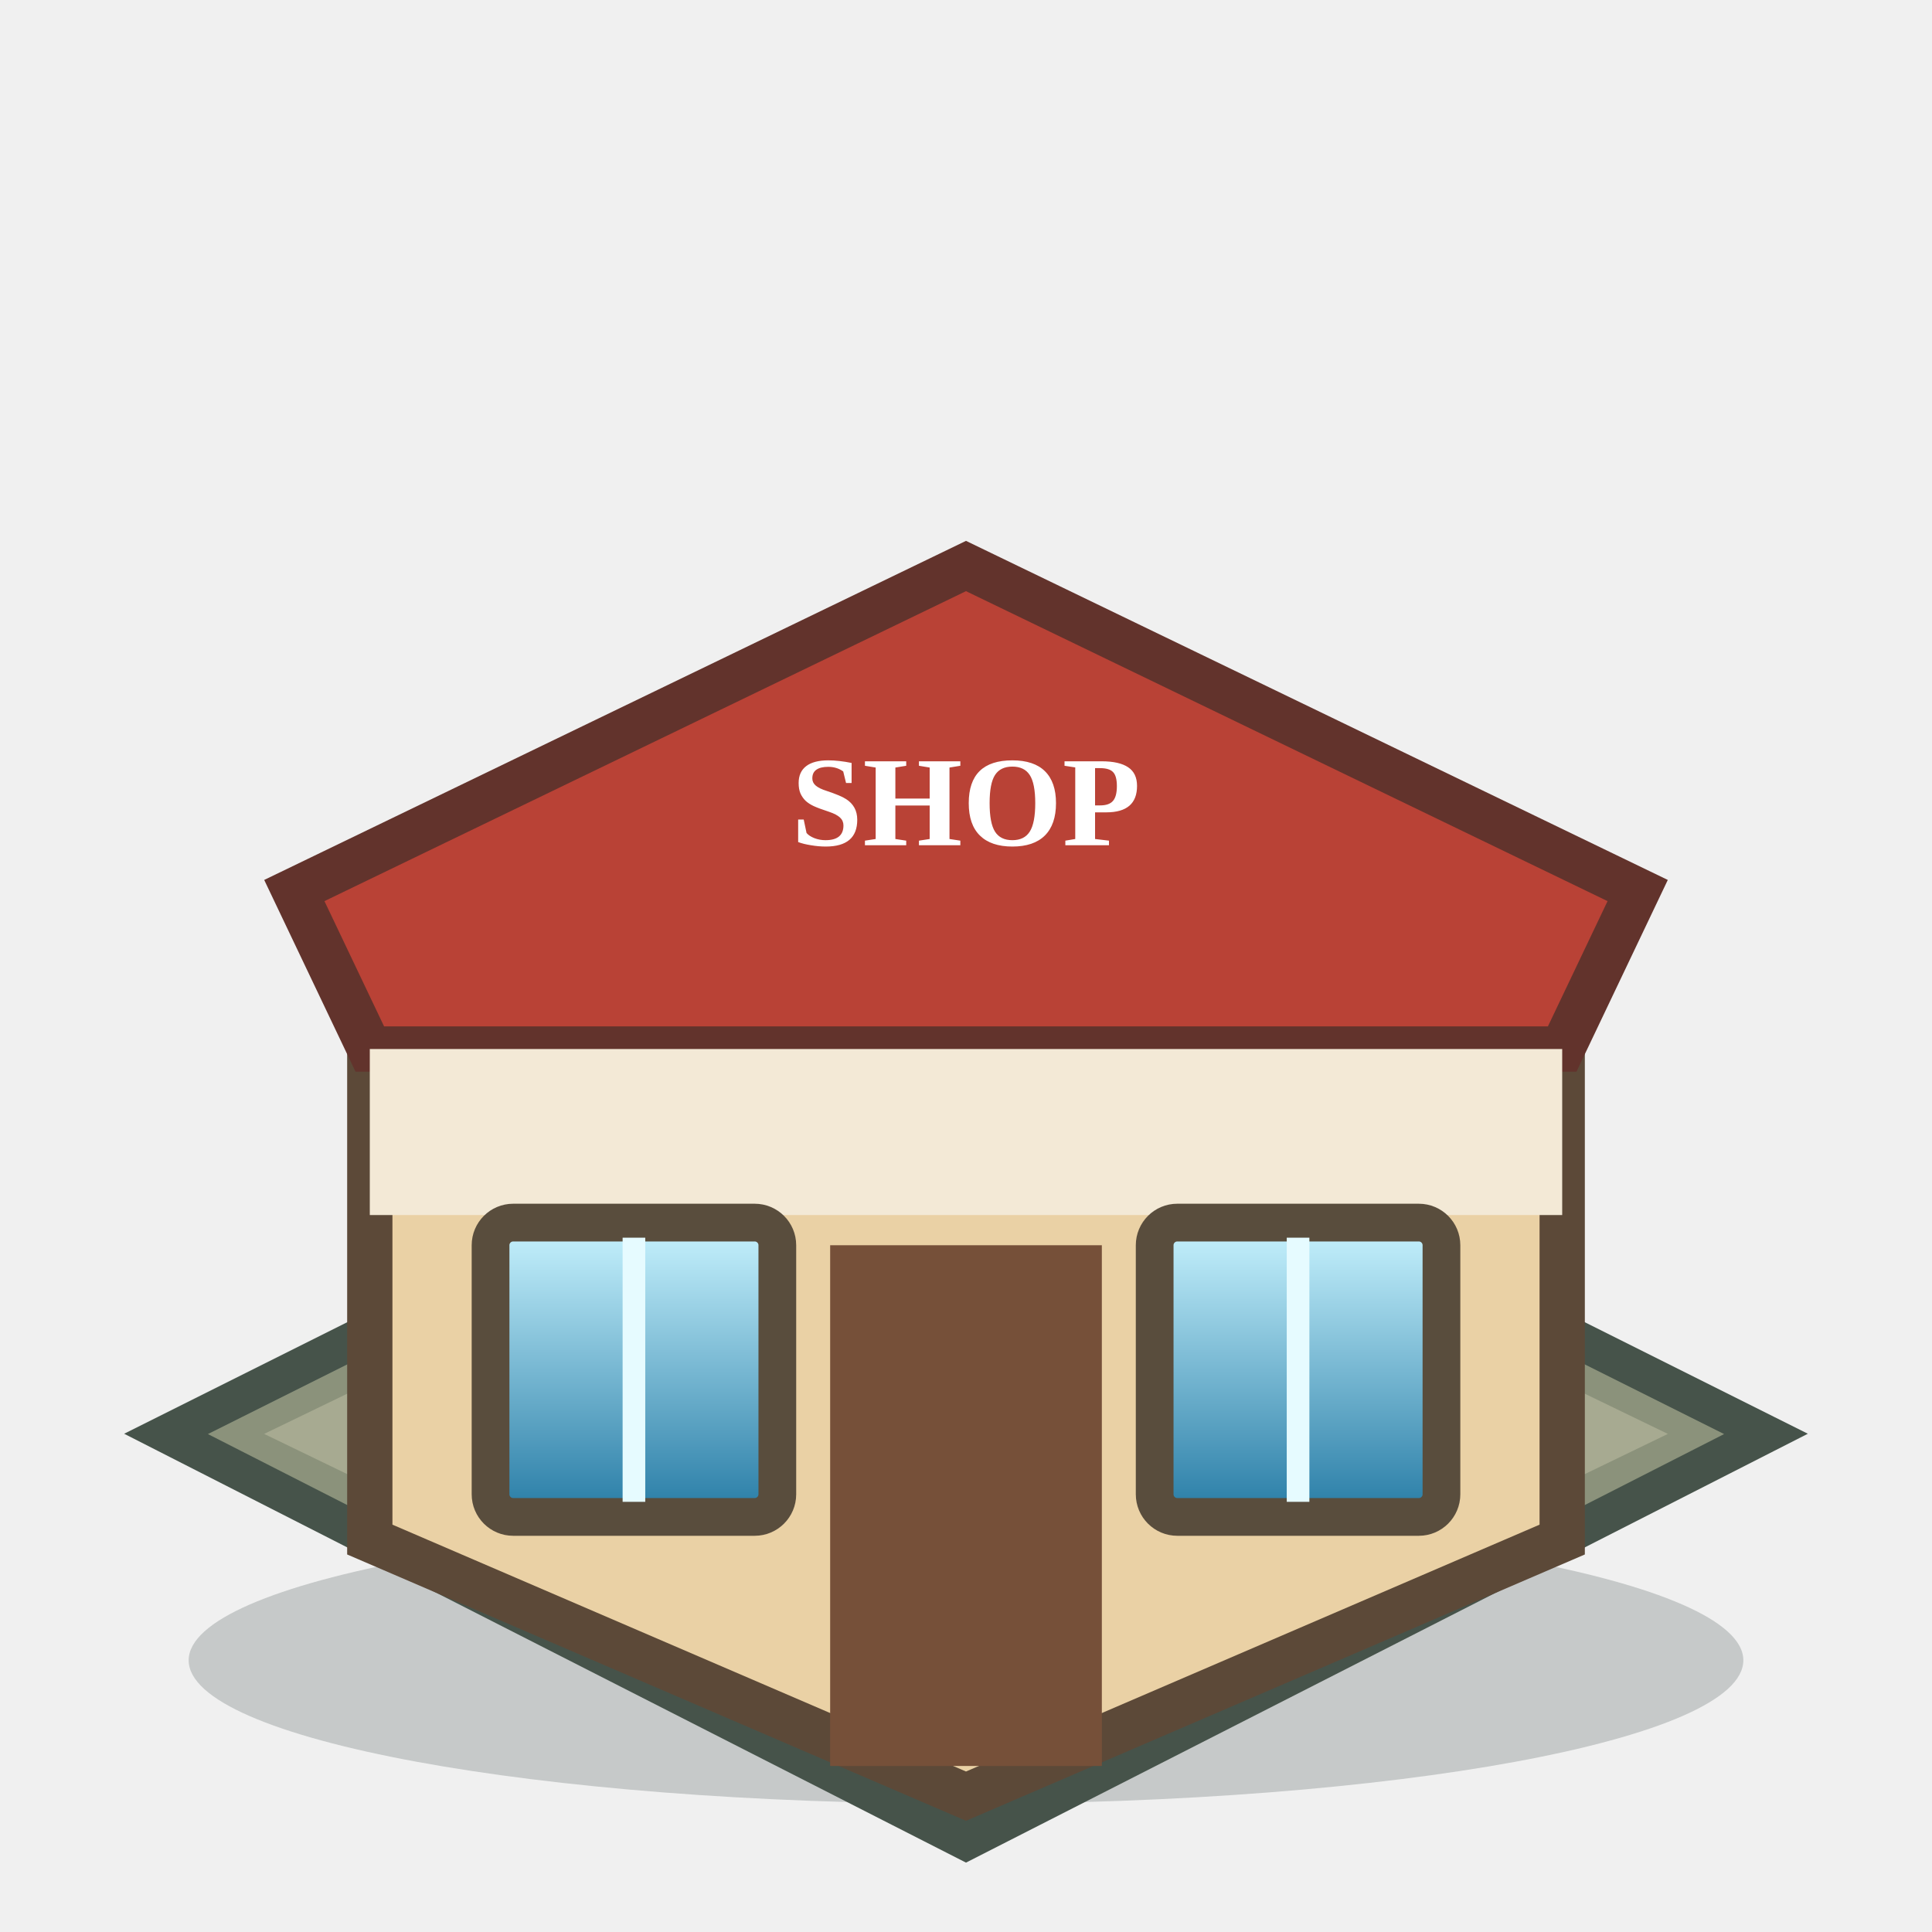
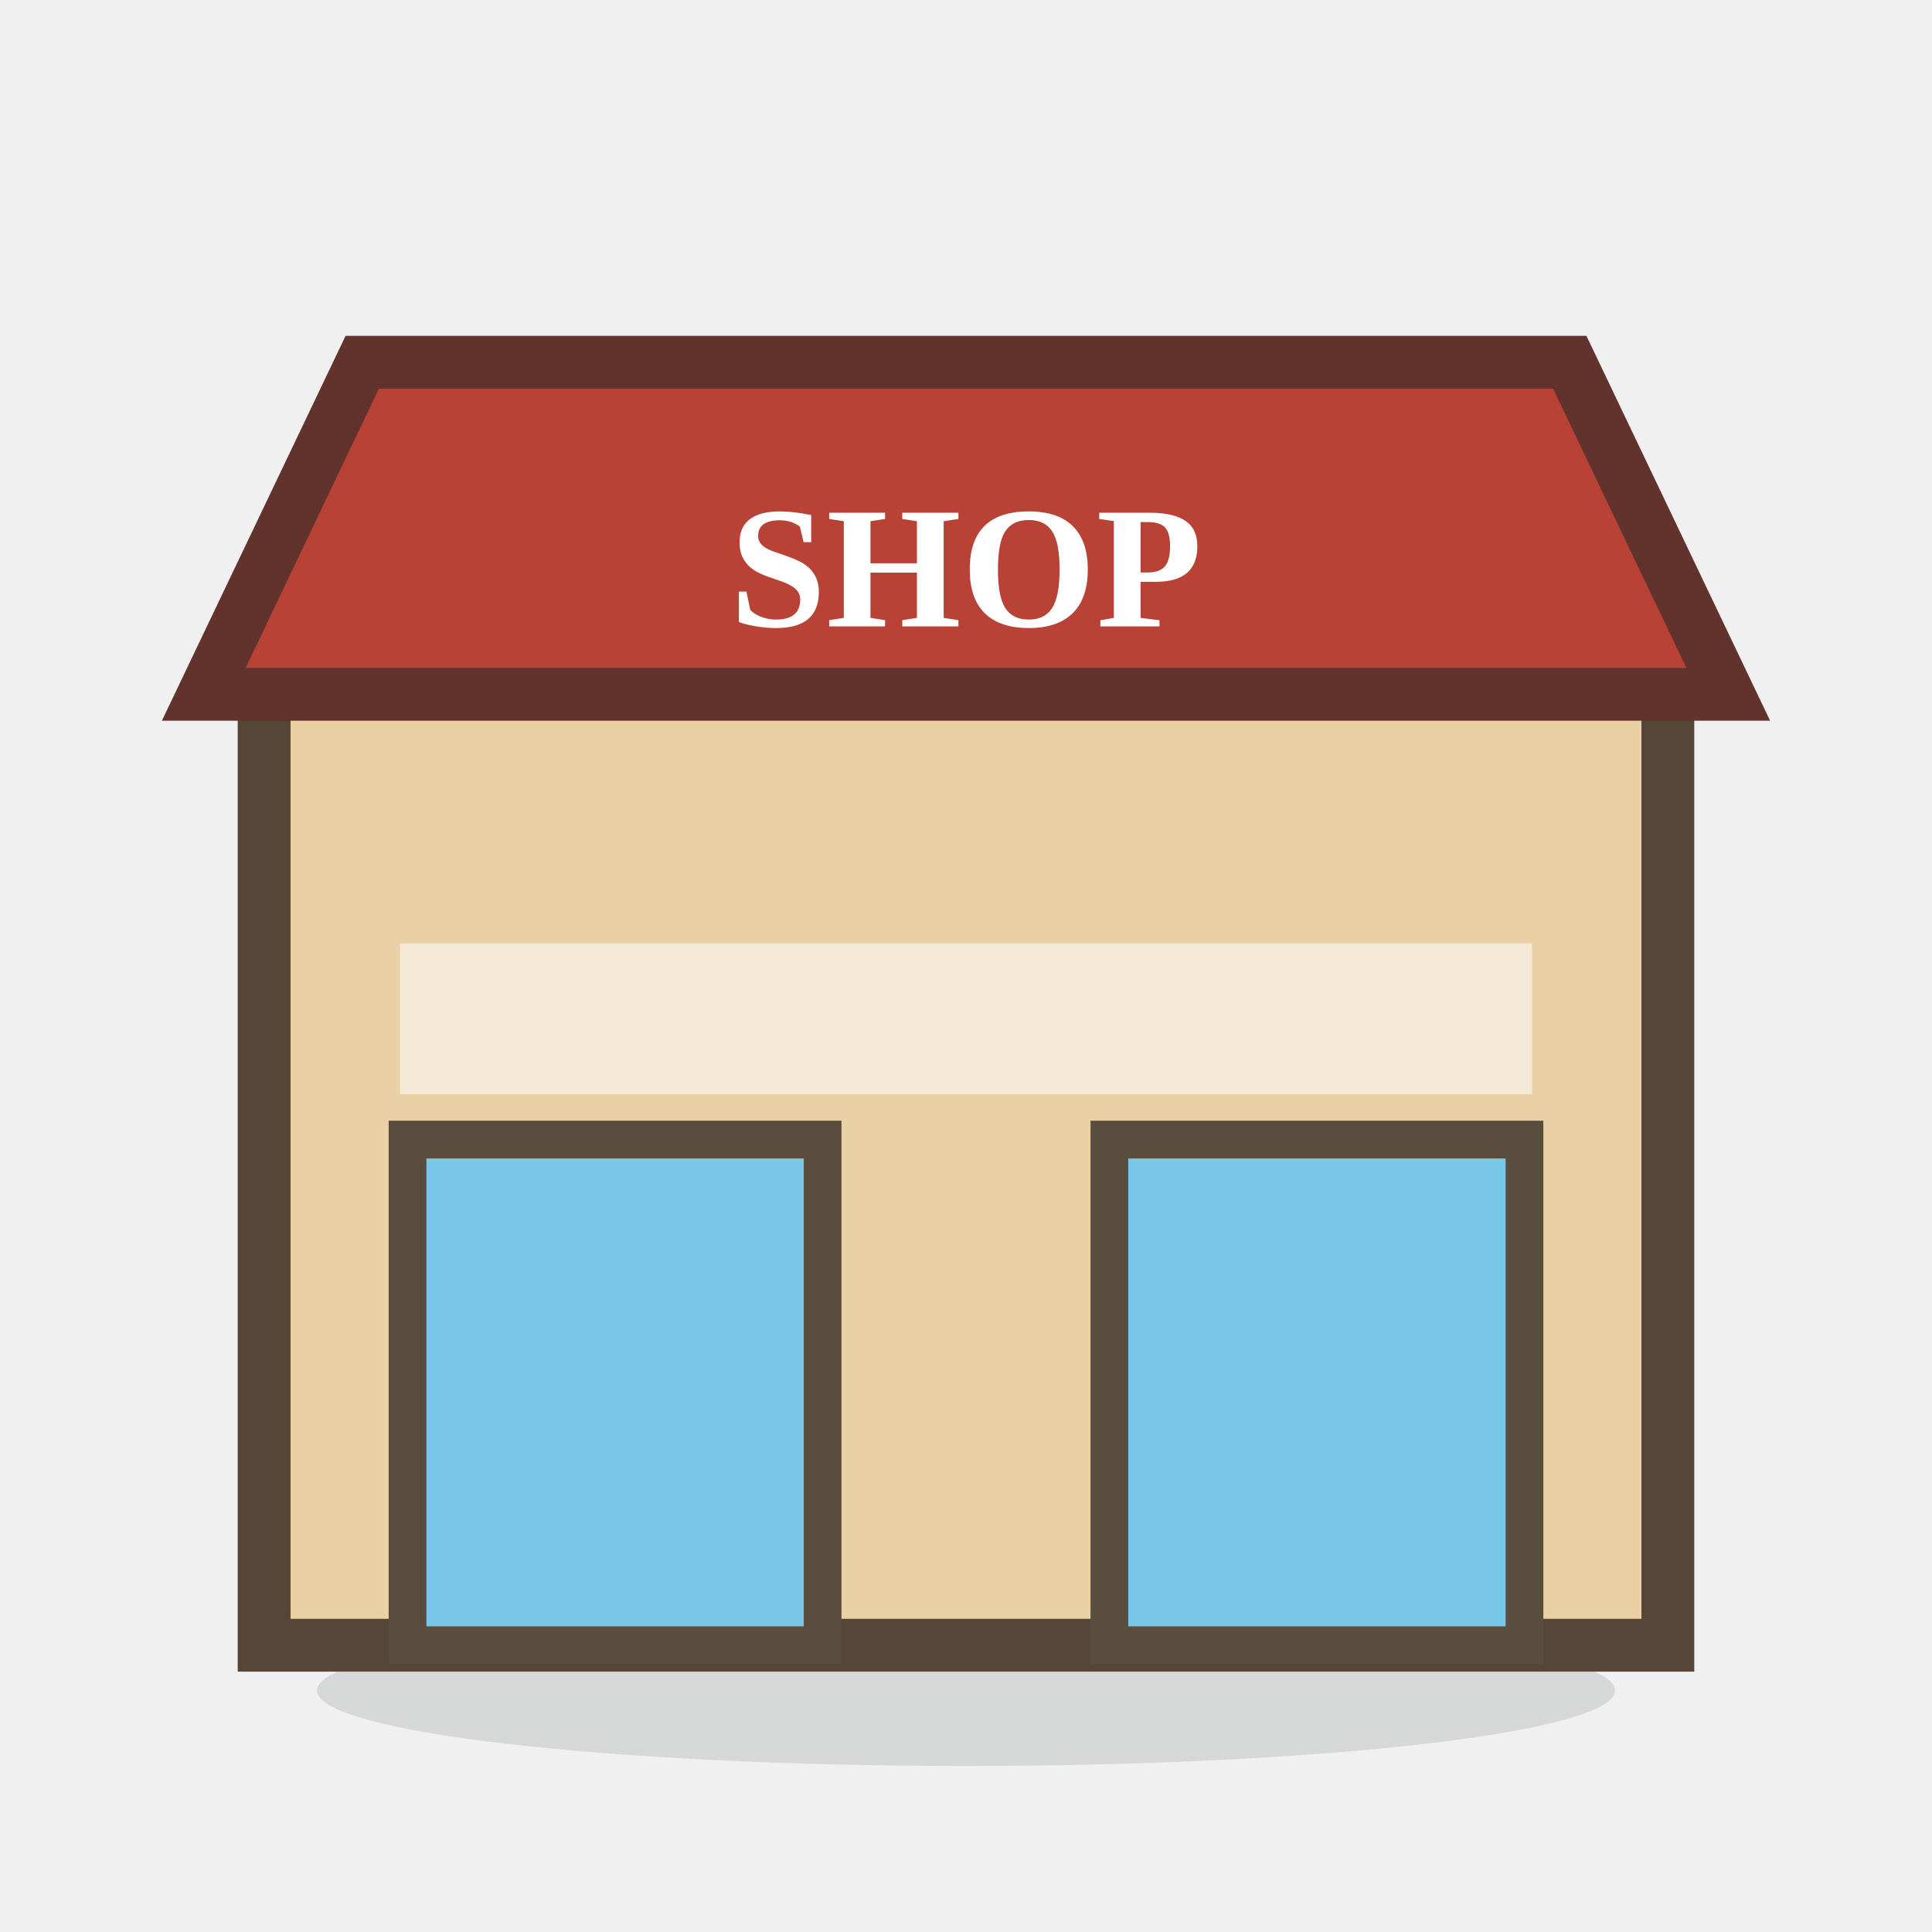
- <svg xmlns="http://www.w3.org/2000/svg" width="256" height="256" viewBox="0 0 256 256" shape-rendering="geometricPrecision">
-   <defs>
-     <linearGradient id="wall" x2="0" y2="1">
-       <stop stop-color="#fff0cf" />
-       <stop offset="1" stop-color="#bd9364" />
-     </linearGradient>
-     <linearGradient id="glass" x2="0" y2="1">
-       <stop stop-color="#c9f4ff" />
-       <stop offset="1" stop-color="#267ba5" />
-     </linearGradient>
-     <linearGradient id="roof" x2="0" y2="1">
-       <stop stop-color="#65758b" />
-       <stop offset="1" stop-color="#293849" />
-     </linearGradient>
-   </defs>
-   <ellipse cx="128" cy="220" rx="103" ry="19" fill="#1c2c2b" opacity=".2" />
-   <path d="M22 190L128 137 234 190 128 244Z" fill="#8b927b" stroke="#46534a" stroke-width="5" />
-   <path d="M35 190L128 145 221 190 128 235Z" fill="#a7aa91" />
-   <path d="M49 119h158v85l-79 34-79-34Z" fill="#ead1a5" stroke="#5c4938" stroke-width="6" />
-   <path d="M39 118L128 75 217 118 207 139 49 139Z" fill="#b94236" stroke="#62332c" stroke-width="6" />
-   <path d="M49 139h158v22H49Z" fill="#f3e9d6" />
-   <rect x="65" y="162" width="38" height="39" rx="3" fill="url(#glass)" stroke="#594d3d" stroke-width="5" />
-   <path d="M84 164v35" stroke="#e6fbff" stroke-width="3" />
-   <rect x="153" y="162" width="38" height="39" rx="3" fill="url(#glass)" stroke="#594d3d" stroke-width="5" />
-   <path d="M172 164v35" stroke="#e6fbff" stroke-width="3" />
-   <rect x="110" y="165" width="36" height="69" fill="#765039" />
-   <text x="128" y="112" font-size="17" font-weight="bold" text-anchor="middle" fill="white">SHOP</text>
+ <svg xmlns="http://www.w3.org/2000/svg" width="256" height="256" viewBox="0 0 256 256">
+   <ellipse cx="128" cy="224" rx="86" ry="10" fill="#26382c" opacity=".13" />
+   <rect x="35" y="88" width="186" height="130" fill="#ead1a5" stroke="#554638" stroke-width="7" />
+   <path d="M27 92L48 48h160l21 44Z" fill="#b94236" stroke="#62332c" stroke-width="7" />
+   <rect x="53" y="125" width="150" height="20" fill="#f3e9d6" />
+   <rect x="54" y="151" width="55" height="67" fill="#78c7e8" stroke="#594d3d" stroke-width="5" />
+   <rect x="147" y="151" width="55" height="67" fill="#78c7e8" stroke="#594d3d" stroke-width="5" />
+   <text x="128" y="83" font-size="23" font-weight="bold" text-anchor="middle" fill="white">SHOP</text>
</svg>
